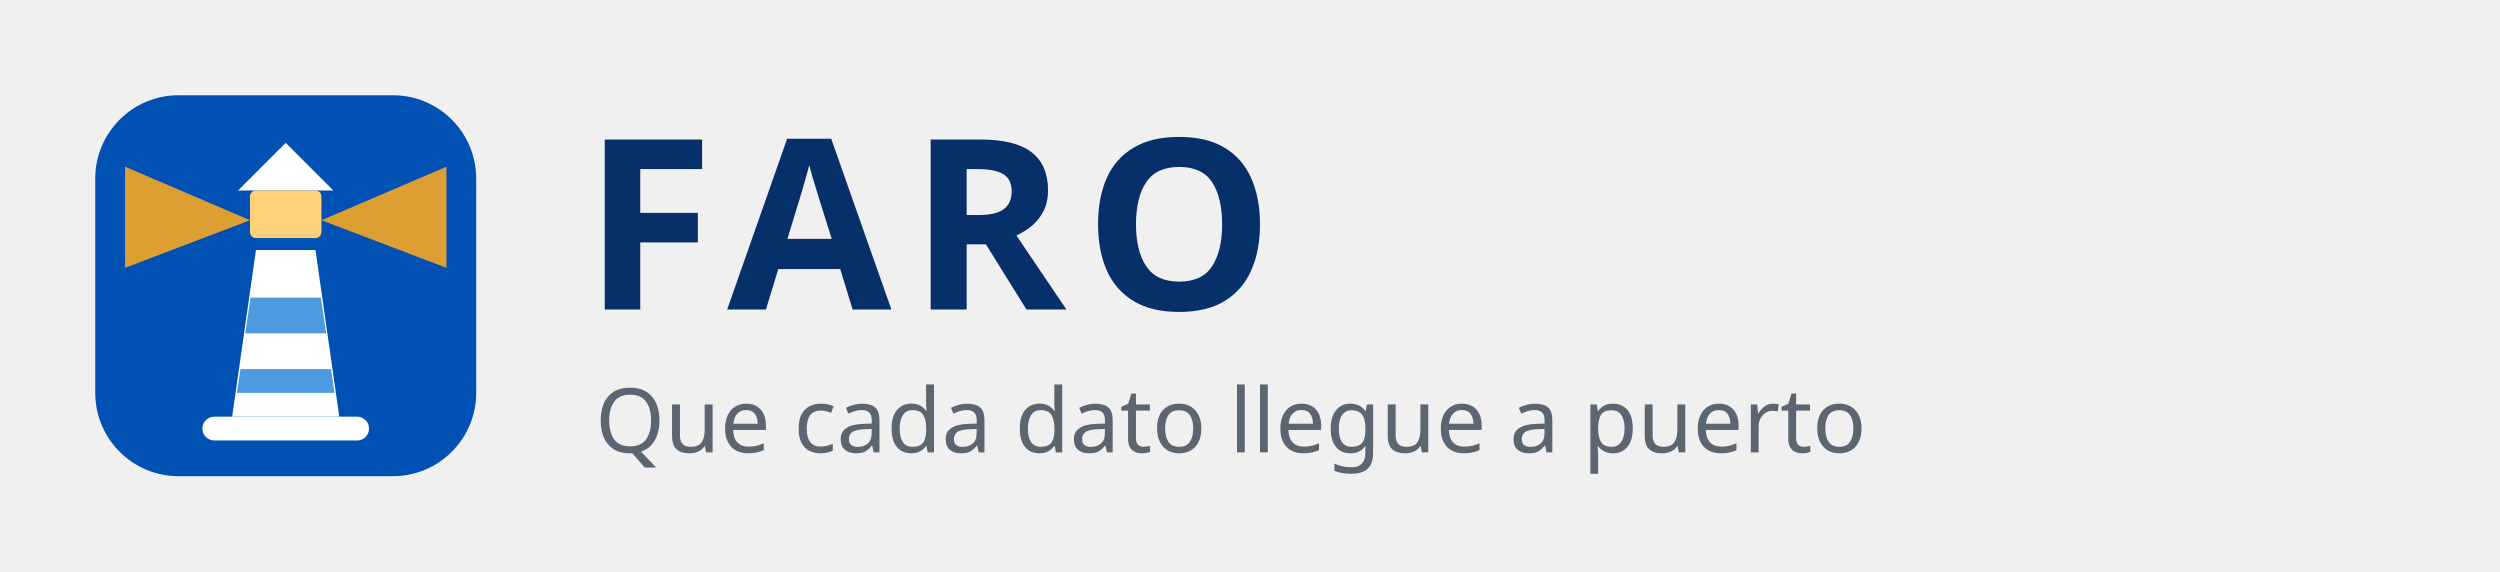
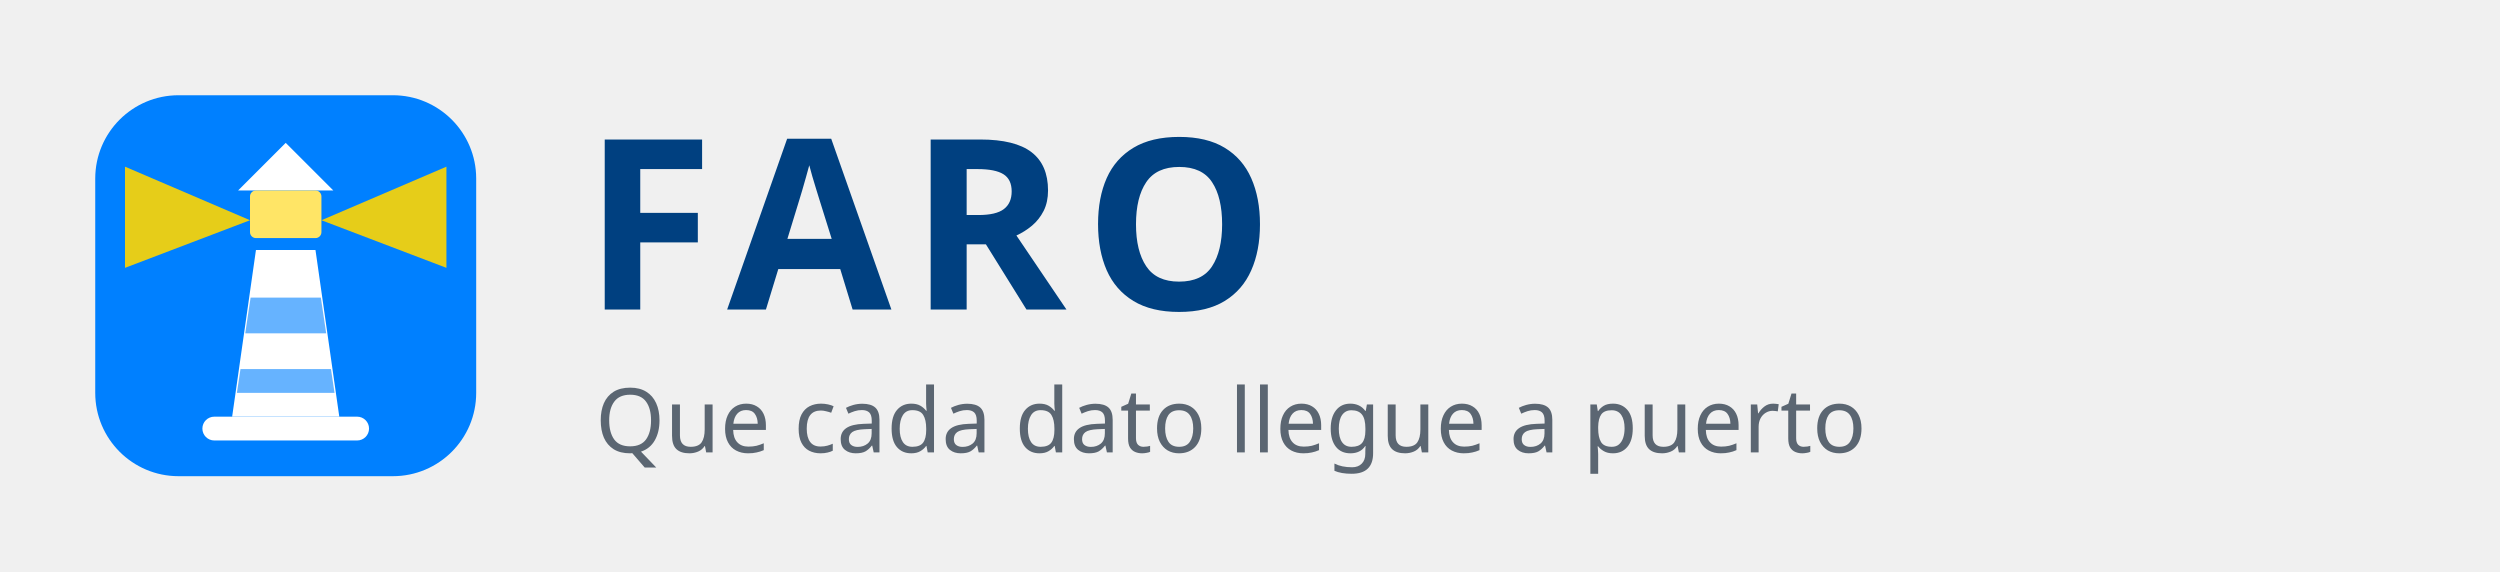
<svg xmlns="http://www.w3.org/2000/svg" viewBox="0 0 420 96" role="img" aria-label="FARO. Que cada dato llegue a puerto.">
  <g transform="translate(16 16)">
-     <rect width="64" height="64" rx="14" fill="#0051b3" />
-     <path d="M26 21 5 12v17z" fill="#f5a623" opacity=".9" />
-     <path d="M38 21 59 12v17z" fill="#f5a623" opacity=".9" />
+     <rect width="64" height="64" rx="14" fill="#0080ff" />
+     <path d="M26 21 5 12v17z" fill="#ffd500" opacity=".9" />
+     <path d="M38 21 59 12v17z" fill="#ffd500" opacity=".9" />
    <path d="M32 8l8 8H24z" fill="#fff" />
-     <rect x="26" y="16" width="12" height="8" rx="1" fill="#ffd27a" />
+     <rect x="26" y="16" width="12" height="8" rx="1" fill="#ffe566" />
    <path d="M27 26h10l4 28H23z" fill="#fff" />
-     <path d="M26.1 34h11.8l.9 6H25.2z" fill="#4d9ae1" />
-     <path d="M24.4 46h15.2l.6 4H23.8z" fill="#4d9ae1" />
+     <path d="M26.1 34h11.8l.9 6H25.2z" fill="#66b3ff" />
+     <path d="M24.4 46h15.2l.6 4H23.8z" fill="#66b3ff" />
    <rect x="18" y="54" width="28" height="4" rx="2" fill="#fff" />
  </g>
-   <text x="98" y="52" font-family="'Noto Sans', 'DejaVu Sans', Arial, sans-serif" font-size="40" font-weight="700" letter-spacing="3" fill="#07306b">FARO</text>
+   <text x="98" y="52" font-family="'Noto Sans', 'DejaVu Sans', Arial, sans-serif" font-size="40" font-weight="700" letter-spacing="3" fill="#004080">FARO</text>
  <text x="100" y="76" font-family="'Noto Sans', 'DejaVu Sans', Arial, sans-serif" font-size="15" fill="#5b6672">Que cada dato llegue a puerto</text>
</svg>
